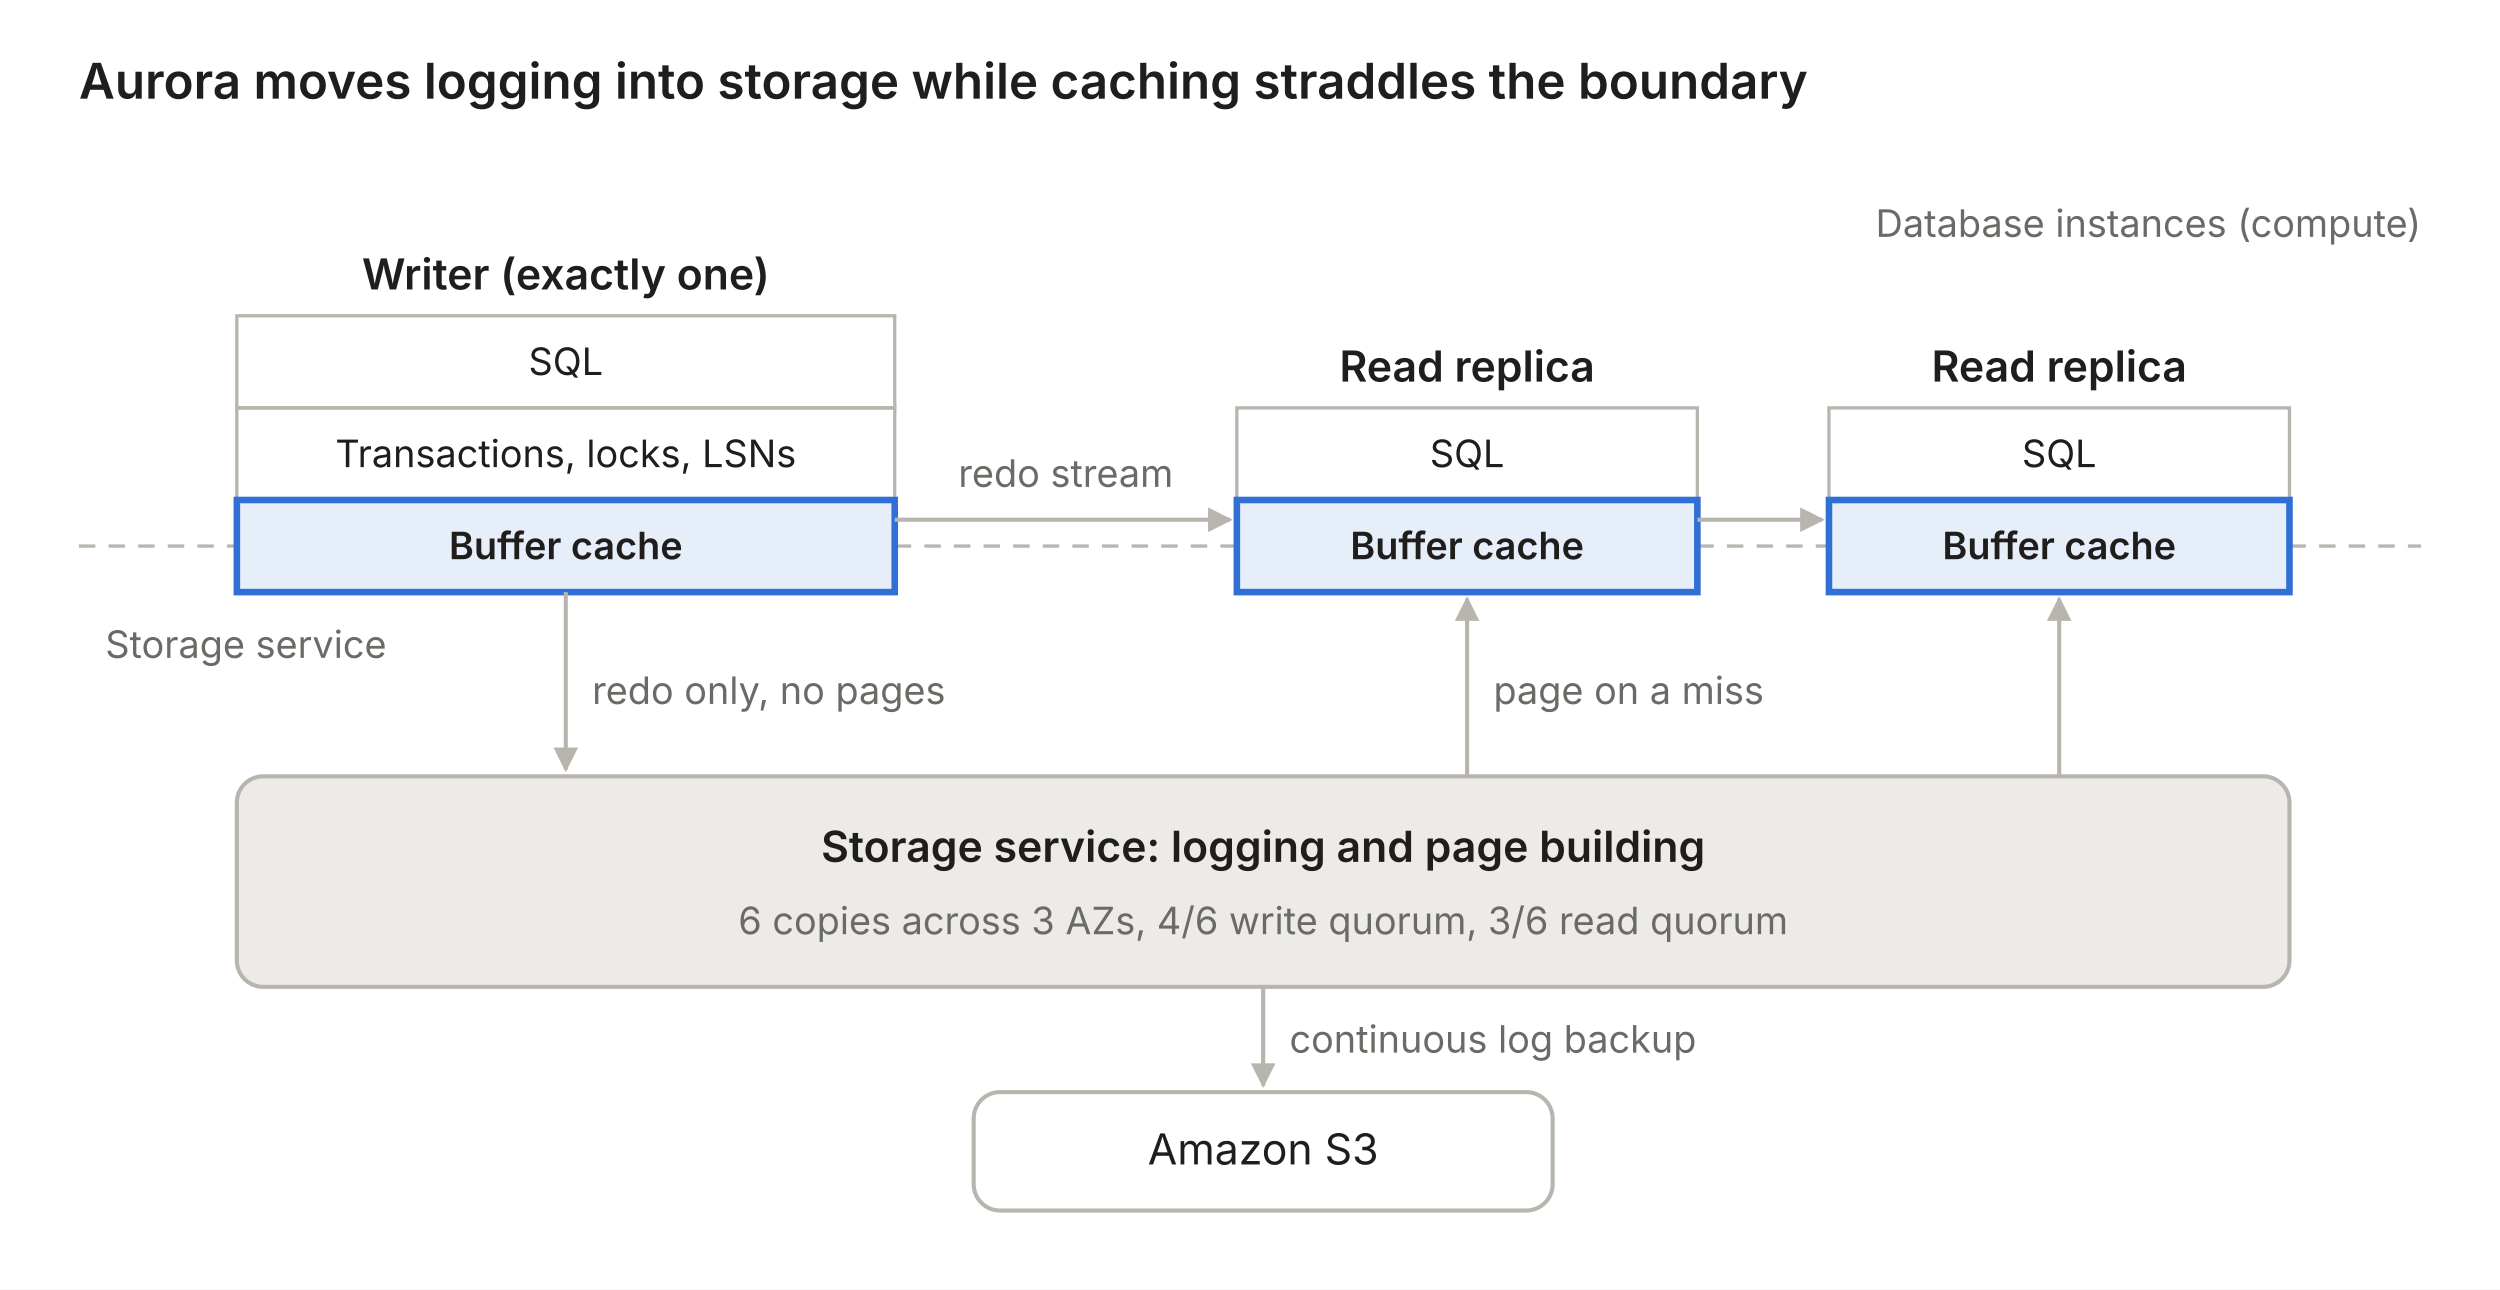
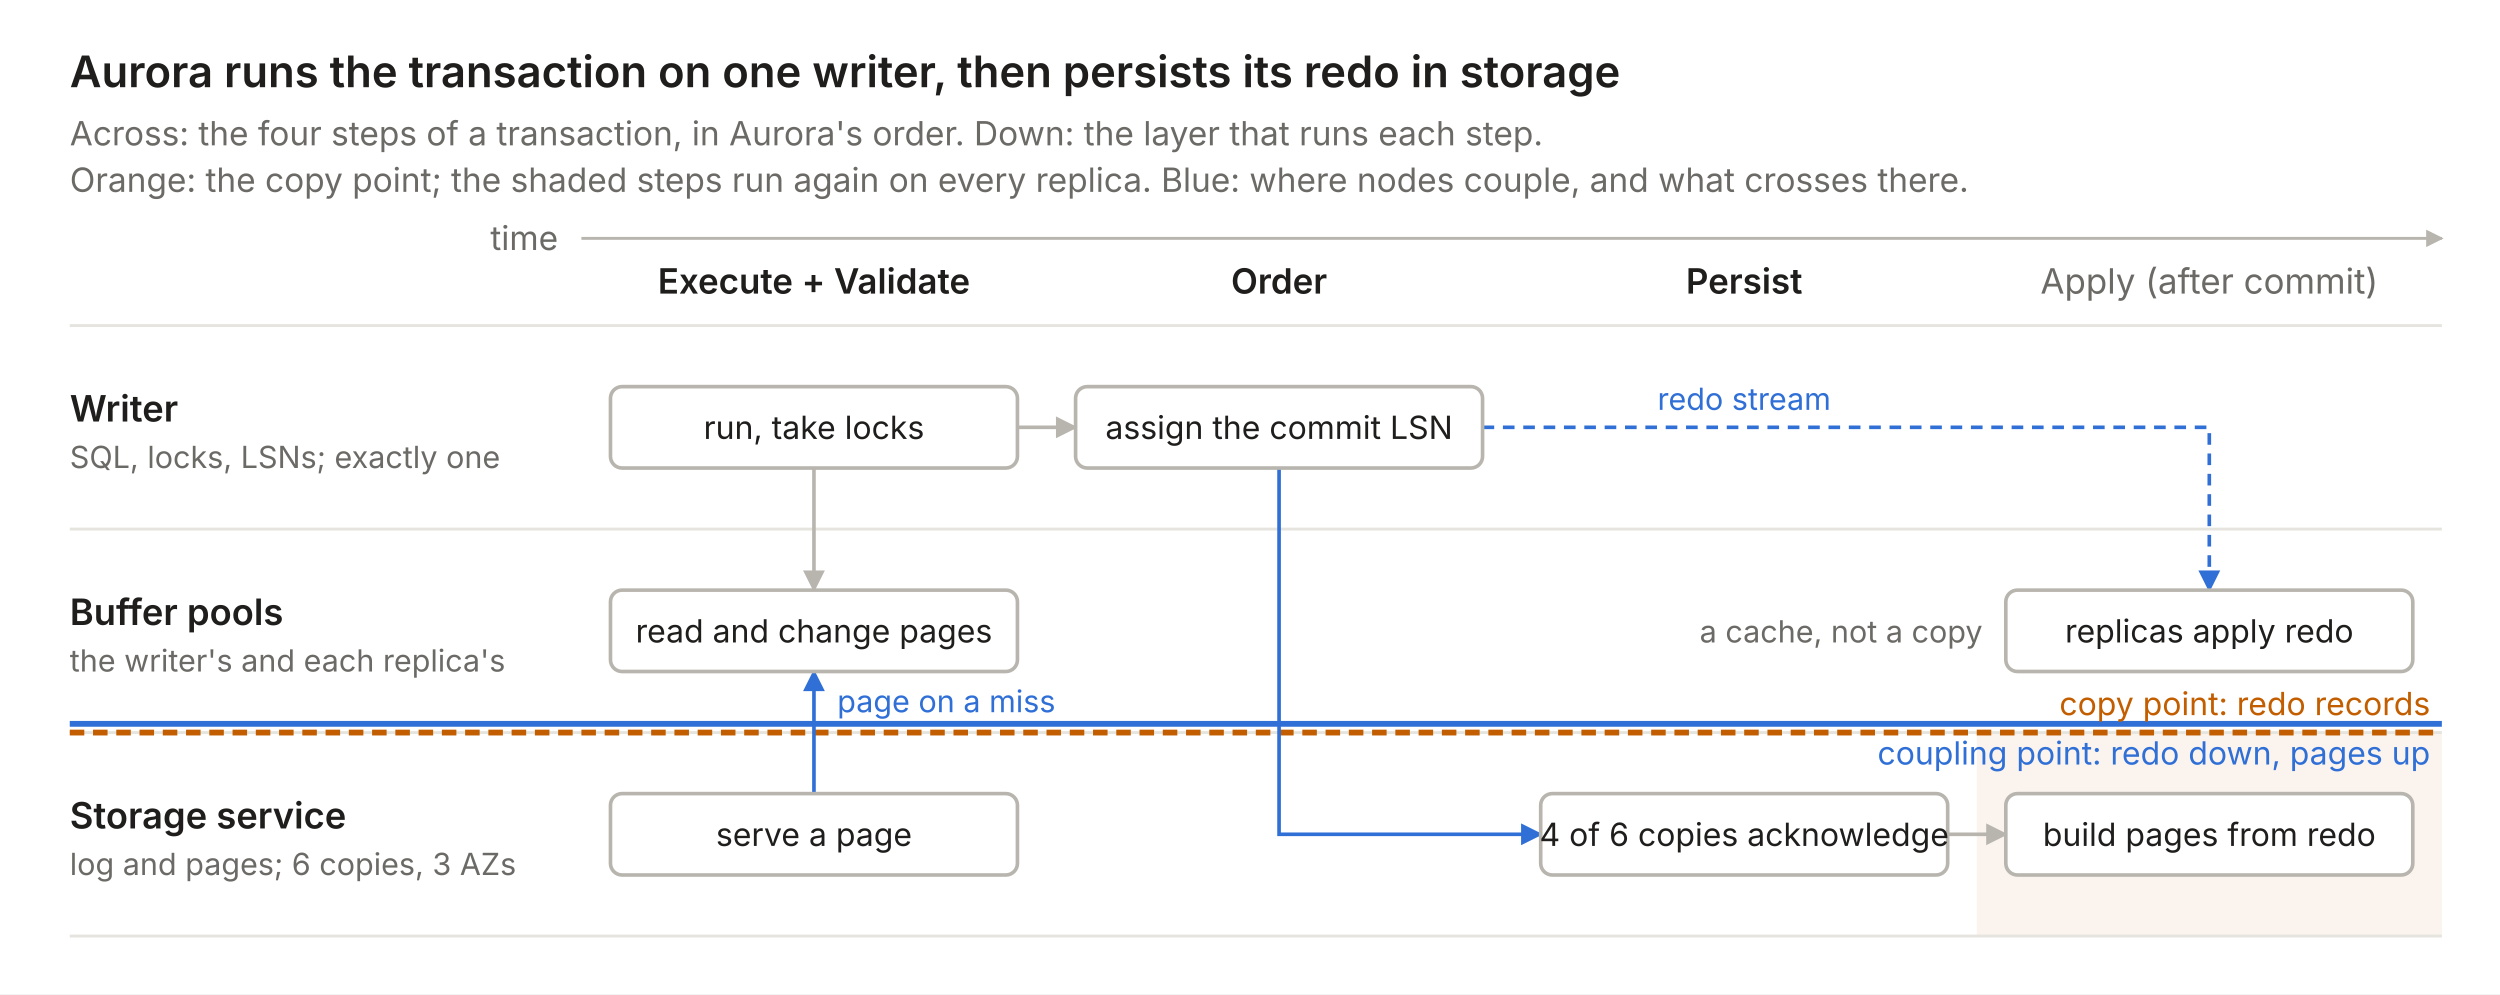
- <svg xmlns="http://www.w3.org/2000/svg" width="760" height="392" font-family="Inter, 'Helvetica Neue', Arial, sans-serif" viewBox="0 0 760 392" role="img" aria-label="Aurora moves logging into storage while caching straddles the boundary" font-size="13">
+ <svg xmlns="http://www.w3.org/2000/svg" width="860" height="342" font-family="Inter, 'Helvetica Neue', Arial, sans-serif" viewBox="0 0 860 342" role="img" aria-label="Aurora's steps over time and across layers. The one writer runs the transaction, taking locks and changing pages in its buffer pool, which fetches pages from storage on a miss. It assigns the commit LSN. Storage persists the redo once 4 of 6 copies acknowledge, and each copy builds pages from it. The writer also streams redo to read replicas, which apply it to their cached pages: a cache, not a copy." font-size="13">
  <rect width="100%" height="100%" fill="#ffffff" />
  <defs>
-     <marker id="au-arrow" viewBox="0 0 10 10" refX="9" refY="5" markerWidth="6" markerHeight="6" orient="auto-start-reverse">
+     <marker id="ts-arrow" viewBox="0 0 10 10" refX="9" refY="5" markerWidth="6" markerHeight="6" orient="auto-start-reverse">
      <path d="M0 0L10 5L0 10z" fill="#b8b5ae" />
    </marker>
+     <marker id="ts-arrow-blue" viewBox="0 0 10 10" refX="9" refY="5" markerWidth="6" markerHeight="6" orient="auto-start-reverse">
+       <path d="M0 0L10 5L0 10z" fill="#2f6fd6" />
+     </marker>
  </defs>
-   <text x="24" y="30" font-size="15" font-weight="600" fill="#1f1e1d">Aurora moves logging into storage while caching straddles the boundary</text>
-   <text x="736" y="72" text-anchor="end" font-size="11.5" fill="#6b6a66">Database instances (compute)</text>
-   <text x="32" y="200" font-size="11.5" fill="#6b6a66">Storage service</text>
-   <g>
-     <path d="M24 166H72M272 166H376M516 166H556M696 166H736" fill="none" stroke="#b8b5ae" stroke-width="1" stroke-dasharray="5 4" />
-   </g>
-   <g>
-     <rect x="72" y="96" width="200" height="28" fill="none" fill-opacity="1" stroke="#b8b5ae" stroke-width="1" />
-     <rect x="72" y="124" width="200" height="28" fill="none" fill-opacity="1" stroke="#b8b5ae" stroke-width="1" />
-     <rect x="72" y="152" width="200" height="28" fill="#2f6fd6" fill-opacity="0.12" stroke="#2f6fd6" stroke-width="2" />
-     <text x="172" y="88" text-anchor="middle" font-weight="600" fill="#1f1e1d">Writer (exactly one)</text>
-     <text x="172" y="114" text-anchor="middle" font-size="11.5" fill="#1f1e1d">SQL</text>
-     <text x="172" y="142" text-anchor="middle" font-size="11.5" fill="#1f1e1d">Transactions, locks, LSNs</text>
-     <text x="172" y="170" text-anchor="middle" font-size="11.5" font-weight="600" fill="#1f1e1d">Buffer cache</text>
-   </g>
-   <g>
-     <rect x="376" y="124" width="140" height="28" fill="none" fill-opacity="1" stroke="#b8b5ae" stroke-width="1" />
-     <rect x="376" y="152" width="140" height="28" fill="#2f6fd6" fill-opacity="0.12" stroke="#2f6fd6" stroke-width="2" />
-     <text x="446" y="116" text-anchor="middle" font-weight="600" fill="#1f1e1d">Read replica</text>
-     <text x="446" y="142" text-anchor="middle" font-size="11.5" fill="#1f1e1d">SQL</text>
-     <text x="446" y="170" text-anchor="middle" font-size="11.5" font-weight="600" fill="#1f1e1d">Buffer cache</text>
-   </g>
-   <g>
-     <rect x="556" y="124" width="140" height="28" fill="none" fill-opacity="1" stroke="#b8b5ae" stroke-width="1" />
-     <rect x="556" y="152" width="140" height="28" fill="#2f6fd6" fill-opacity="0.12" stroke="#2f6fd6" stroke-width="2" />
-     <text x="626" y="116" text-anchor="middle" font-weight="600" fill="#1f1e1d">Read replica</text>
-     <text x="626" y="142" text-anchor="middle" font-size="11.5" fill="#1f1e1d">SQL</text>
-     <text x="626" y="170" text-anchor="middle" font-size="11.5" font-weight="600" fill="#1f1e1d">Buffer cache</text>
-   </g>
-   <g fill="none" stroke="#b8b5ae" stroke-width="1.25">
-     <path d="M272 158H374" marker-end="url(#au-arrow)" />
-     <path d="M516 158H554" marker-end="url(#au-arrow)" />
-     <path d="M172 180V234" marker-end="url(#au-arrow)" />
-     <path d="M446 236V182" marker-end="url(#au-arrow)" />
-     <path d="M626 236V182" marker-end="url(#au-arrow)" />
-     <path d="M384 300V330" marker-end="url(#au-arrow)" />
-   </g>
-   <text x="324" y="148" text-anchor="middle" font-size="11.5" fill="#6b6a66">redo stream</text>
-   <text x="180" y="214" font-size="11.5" fill="#6b6a66">redo only, no pages</text>
-   <text x="454" y="214" font-size="11.5" fill="#6b6a66">page on a miss</text>
-   <g>
-     <rect x="72" y="236" width="624" height="64" rx="8" fill="#ecebe7" stroke="#b8b5ae" stroke-width="1.25" />
-     <text x="384" y="262" text-anchor="middle" font-weight="600" fill="#1f1e1d">Storage service: logging and page building</text>
-     <text x="384" y="284" text-anchor="middle" font-size="11.5" fill="#6b6a66">6 copies across 3 AZs, 4/6 write quorum, 3/6 read quorum</text>
-   </g>
-   <text x="392" y="320" font-size="11.5" fill="#6b6a66">continuous log backup</text>
-   <g>
-     <rect x="296" y="332" width="176" height="36" rx="8" fill="none" stroke="#b8b5ae" stroke-width="1.25" />
-     <text x="384" y="354" text-anchor="middle" fill="#1f1e1d">Amazon S3</text>
-   </g>
+   <text x="24" y="30" font-size="15" font-weight="600" fill="#1f1e1d">Aurora runs the transaction on one writer, then persists its redo in storage</text>
+   <text x="24" y="50" font-size="11.5" fill="#6b6a66">Across: the four steps of a transaction, in Aurora's order. Down: the layer that runs each step.</text>
+   <text x="24" y="66" font-size="11.5" fill="#6b6a66">Orange: the copy point; the shaded steps run again on every replica. Blue: where nodes couple, and what crosses there.</text>
+   <rect x="680.0" y="252" width="160.0" height="70" fill="#c25e00" fill-opacity="0.07" />
+   <path d="M200 82H840" stroke="#b8b5ae" stroke-width="1" marker-end="url(#ts-arrow)" />
+   <text x="192" y="86" text-anchor="end" font-size="11.5" fill="#6b6a66">time</text>
+   <text x="280.0" y="101" text-anchor="middle" font-size="12" font-weight="600" fill="#1f1e1d">Execute + Validate</text>
+   <text x="440.0" y="101" text-anchor="middle" font-size="12" font-weight="600" fill="#1f1e1d">Order</text>
+   <text x="600.0" y="101" text-anchor="middle" font-size="12" font-weight="600" fill="#1f1e1d">Persist</text>
+   <text x="760.0" y="101" text-anchor="middle" font-size="12" font-weight="400" fill="#6b6a66">Apply (after commit)</text>
+   <line x1="24" y1="112" x2="840" y2="112" stroke="#e6e4df" stroke-width="1" />
+   <text x="24" y="145.0" font-size="12.5" font-weight="600" fill="#1f1e1d">Writer</text>
+   <text x="24" y="161.0" font-size="10.5" fill="#6b6a66">SQL, locks, LSNs; exactly one</text>
+   <line x1="24" y1="182" x2="840" y2="182" stroke="#e6e4df" stroke-width="1" />
+   <text x="24" y="215.0" font-size="12.5" font-weight="600" fill="#1f1e1d">Buffer pools</text>
+   <text x="24" y="231.0" font-size="10.5" fill="#6b6a66">the writer's and each replica's</text>
+   <line x1="24" y1="252" x2="840" y2="252" stroke="#e6e4df" stroke-width="1" />
+   <text x="24" y="285.0" font-size="12.5" font-weight="600" fill="#1f1e1d">Storage service</text>
+   <text x="24" y="301.0" font-size="10.5" fill="#6b6a66">log and pages; 6 copies, 3 AZs</text>
+   <line x1="24" y1="322" x2="840" y2="322" stroke="#e6e4df" stroke-width="1" />
+   <line x1="24" y1="249" x2="840" y2="249" stroke="#2f6fd6" stroke-width="2" />
+   <text x="836" y="263" text-anchor="end" font-size="11" fill="#2f6fd6">coupling point: redo down, pages up</text>
+   <line x1="24" y1="252" x2="840" y2="252" stroke="#c25e00" stroke-width="2" stroke-dasharray="5 3" />
+   <text x="836" y="246" text-anchor="end" font-size="11" fill="#c25e00">copy point: redo records</text>
+   <path d="M280.0 161.0V203.0" fill="none" stroke="#b8b5ae" stroke-width="1.25" marker-end="url(#ts-arrow)" />
+   <path d="M280.0 273.0V231.0" fill="none" stroke="#2f6fd6" stroke-width="1.25" marker-end="url(#ts-arrow-blue)" />
+   <text x="288.0" y="245.0" text-anchor="start" font-size="10.5" fill="#2f6fd6">page on a miss</text>
+   <path d="M350.0 147.0H370.0" fill="none" stroke="#b8b5ae" stroke-width="1.25" marker-end="url(#ts-arrow)" />
+   <path d="M440.0 161.0V287.0H530.0" fill="none" stroke="#2f6fd6" stroke-width="1.25" marker-end="url(#ts-arrow-blue)" />
+   <path d="M670.0 287.0H690.0" fill="none" stroke="#b8b5ae" stroke-width="1.25" marker-end="url(#ts-arrow)" />
+   <path d="M510.0 147.0H760.0V203.0" fill="none" stroke="#2f6fd6" stroke-width="1.25" stroke-dasharray="4 3" marker-end="url(#ts-arrow-blue)" />
+   <text x="600.0" y="141.0" text-anchor="middle" font-size="10.5" fill="#2f6fd6">redo stream</text>
+   <rect x="210.0" y="133.0" width="140" height="28" rx="4" fill="#ffffff" stroke="#b8b5ae" stroke-width="1.25" />
+   <text x="280.0" y="151.0" text-anchor="middle" font-size="11" fill="#1f1e1d">run, take locks</text>
+   <rect x="210.0" y="203.0" width="140" height="28" rx="4" fill="#ffffff" stroke="#b8b5ae" stroke-width="1.25" />
+   <text x="280.0" y="221.0" text-anchor="middle" font-size="11" fill="#1f1e1d">read and change pages</text>
+   <rect x="210.0" y="273.0" width="140" height="28" rx="4" fill="#ffffff" stroke="#b8b5ae" stroke-width="1.25" />
+   <text x="280.0" y="291.0" text-anchor="middle" font-size="11" fill="#1f1e1d">serve a page</text>
+   <rect x="370.0" y="133.0" width="140" height="28" rx="4" fill="#ffffff" stroke="#b8b5ae" stroke-width="1.25" />
+   <text x="440.0" y="151.0" text-anchor="middle" font-size="11" fill="#1f1e1d">assign the commit LSN</text>
+   <rect x="530.0" y="273.0" width="140" height="28" rx="4" fill="#ffffff" stroke="#b8b5ae" stroke-width="1.25" />
+   <text x="600.0" y="291.0" text-anchor="middle" font-size="11" fill="#1f1e1d">4 of 6 copies acknowledge</text>
+   <rect x="690.0" y="273.0" width="140" height="28" rx="4" fill="#ffffff" stroke="#b8b5ae" stroke-width="1.25" />
+   <text x="760.0" y="291.0" text-anchor="middle" font-size="11" fill="#1f1e1d">build pages from redo</text>
+   <rect x="690.0" y="203.0" width="140" height="28" rx="4" fill="#ffffff" stroke="#b8b5ae" stroke-width="1.25" />
+   <text x="760.0" y="221.0" text-anchor="middle" font-size="11" fill="#1f1e1d">replicas apply redo</text>
+   <text x="682.0" y="221.0" text-anchor="end" font-size="10.5" fill="#6b6a66">a cache, not a copy</text>
</svg>
